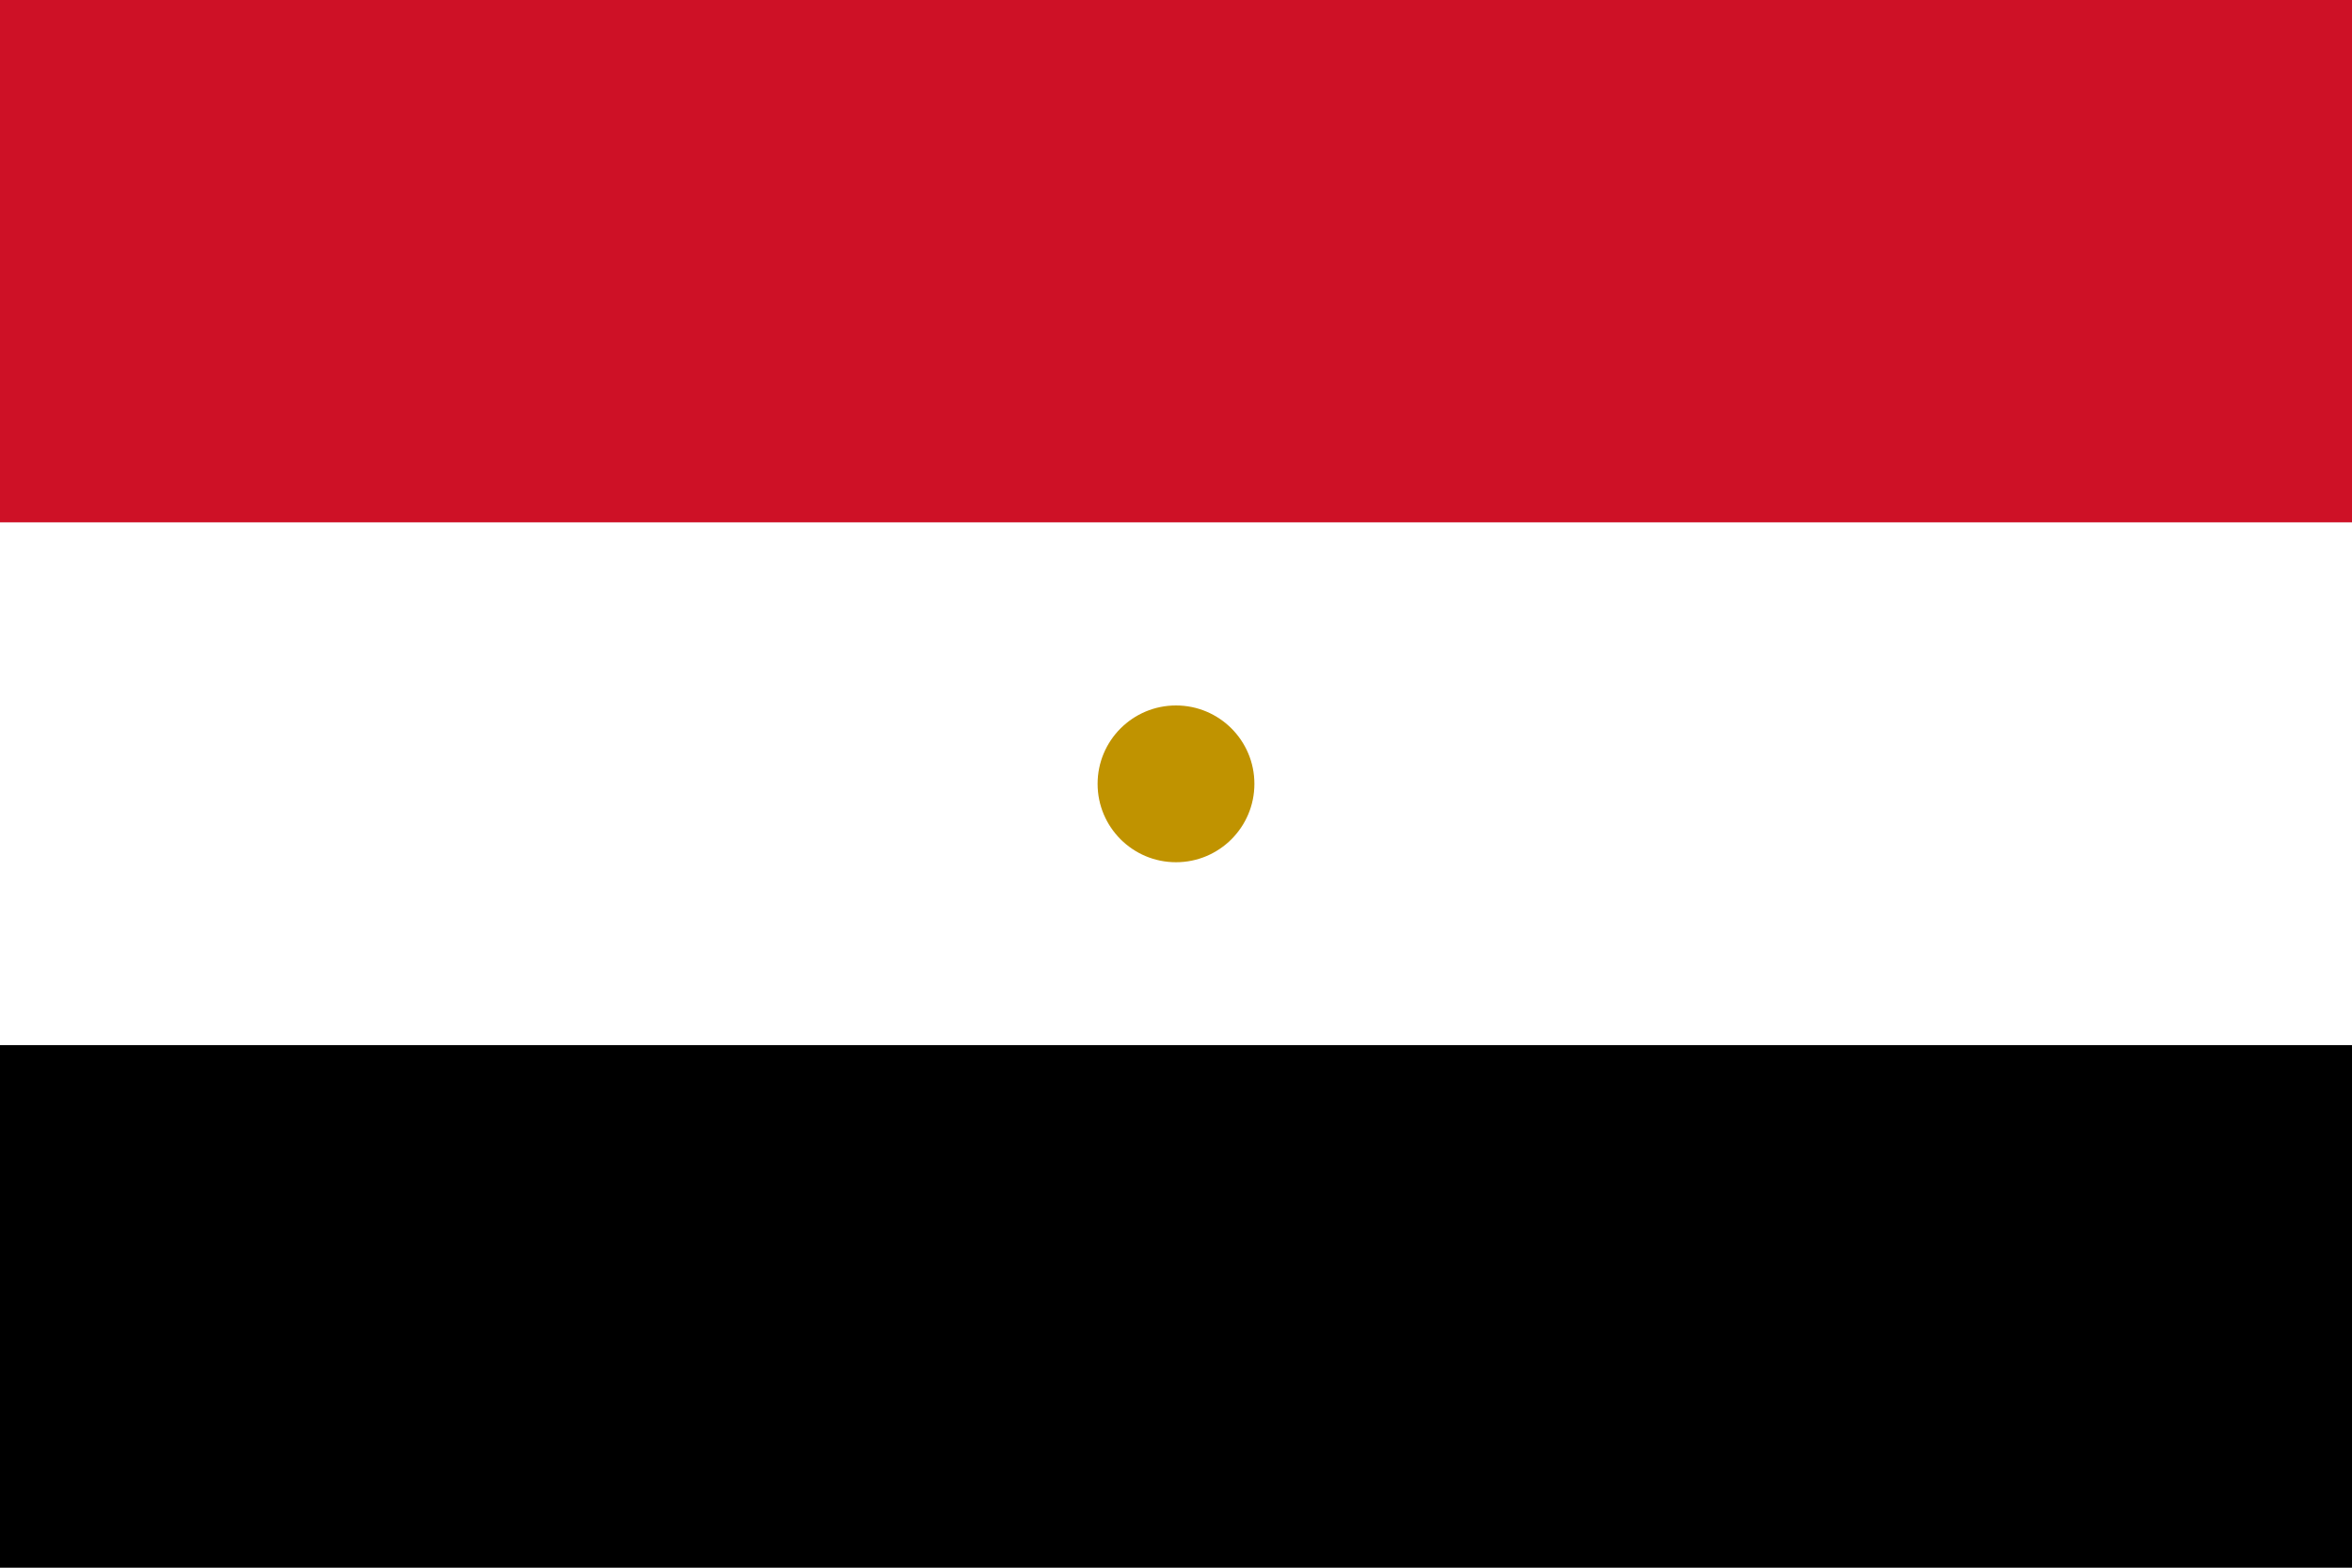
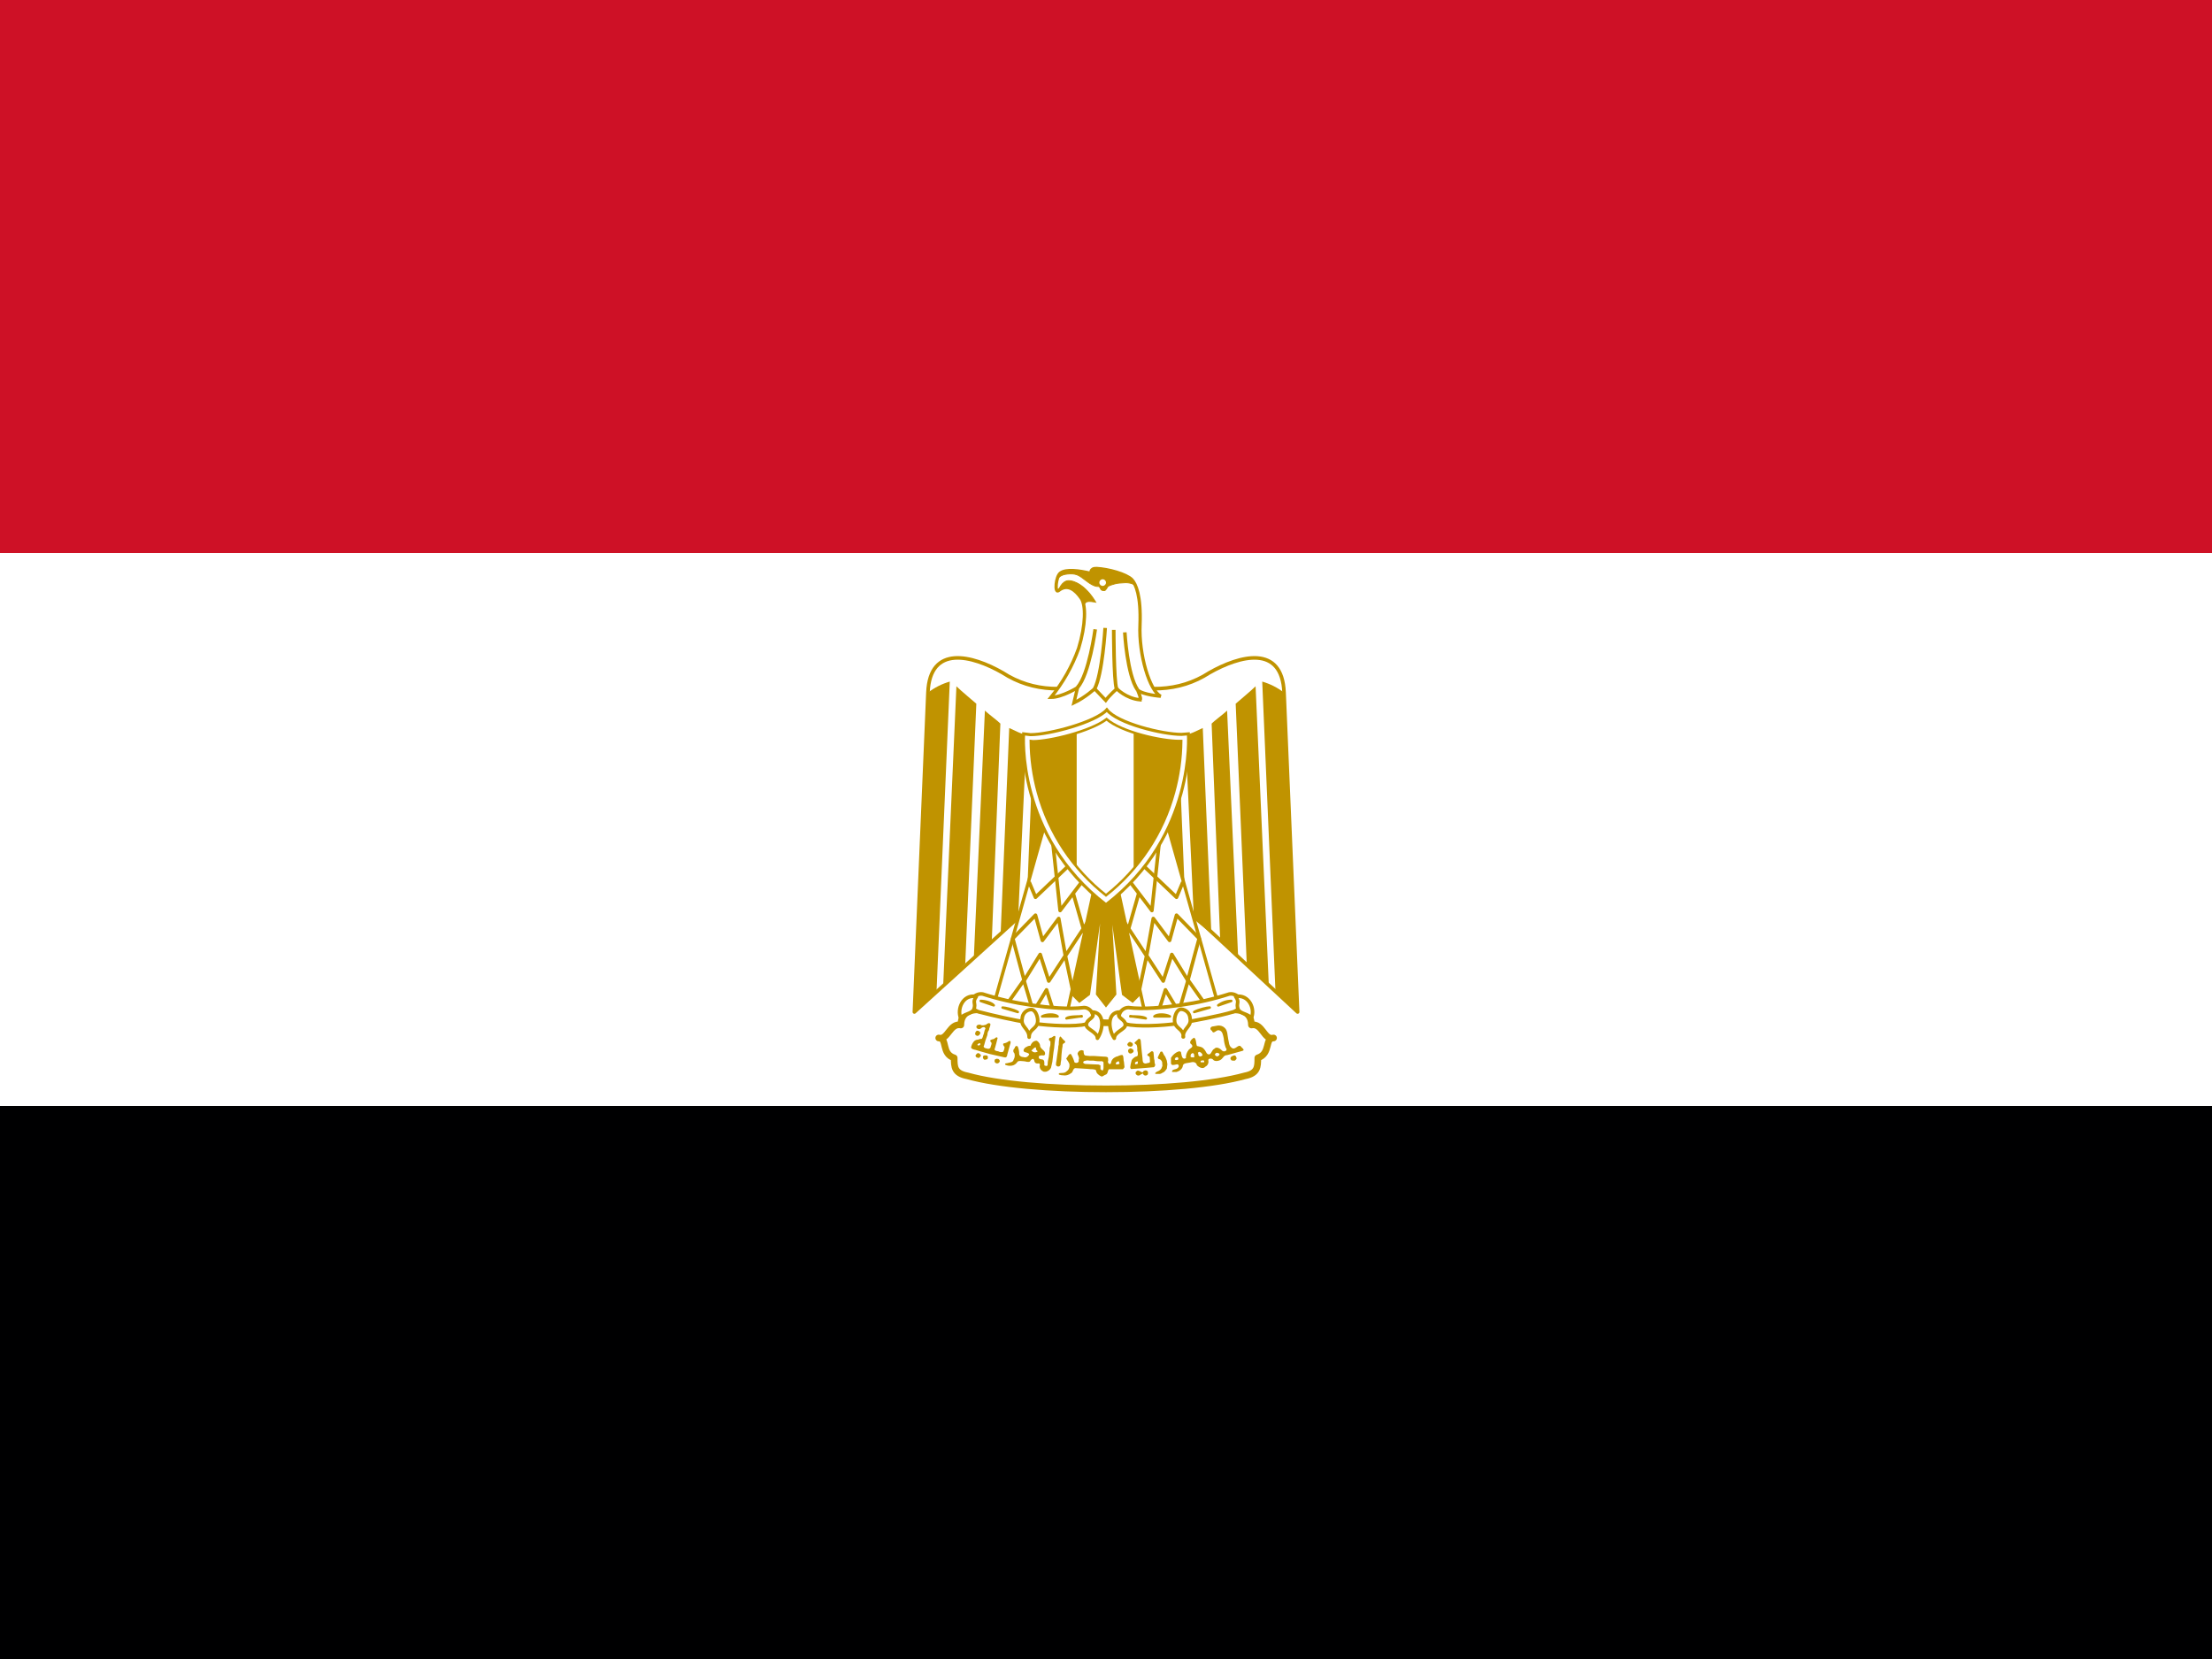
- <svg xmlns="http://www.w3.org/2000/svg" viewBox="0 0 300 200" role="img">
-   <rect x="0" y="0.0" width="300" height="66.667" fill="#ce1126" />
-   <rect x="0" y="66.667" width="300" height="66.667" fill="#fff" />
-   <rect x="0" y="133.333" width="300" height="66.667" fill="#000" />
-   <circle cx="150" cy="100" r="10" fill="#c09300" />
+ <svg xmlns="http://www.w3.org/2000/svg" xmlns:xlink="http://www.w3.org/1999/xlink" id="flag-icons-eg" viewBox="0 0 640 480">
+   <path fill="#000001" d="M0 320h640v160H0z" />
+   <path fill="#fff" d="M0 160h640v160H0z" />
+   <path fill="#ce1126" d="M0 0h640v160H0z" />
+   <g fill="#fff" stroke="#c09300" transform="translate(-40)scale(.8)">
+     <path stroke-linejoin="round" stroke-width="1.3" d="m450.8 302.4 68.5 63.6-4.9-115.5c-.7-17.5-15.9-13.5-27-7.2-11.1 7.2-24 7.2-37.4 2.5-13.5 4.7-26.3 4.7-37.4-2.5-11-6.3-26.3-10.3-27 7.2L380.7 366z" />
+     <path id="eg-a" fill="#c09300" stroke="none" d="m393.5 246.5-4.8 112.3-8 7.2 4.9-115.5a24 24 0 0 1 7.9-4m9.6 8-4 94-8 8.2 4.8-108.5c1.6 1.6 6.3 5.5 7.2 6.3m8.7 7.2-3.1 78.4-6.5 6.3 4-89.4c1.6 1.5 4.8 3.8 5.6 4.7m9.5 4-3.1 66.8-6.3 5.1 3.1-74.3c1.6.7 4.7 2.4 6.3 2.4m8.8 0-2.3 55.7-6.5 6.3 2.5-61.3c1.5 0 5.6 0 6.3-.7" />
+     <use xlink:href="#eg-a" width="100%" height="100%" transform="matrix(-1 0 0 1 900 0)" />
+     <path fill="#c09300" stroke-width="1.1" d="m453.2 315 9.6 43.8-3.2 3.2-3.3-2.5-5.4-39 2.3 39-3.2 4-3.1-4 2.3-39-5.5 39-3.3 2.5-3.2-3.2 9.6-43.7h6.4z" />
+     <g id="eg-b" fill="none" stroke-linejoin="round" stroke-width="1.3">
+       <path fill="#fff" stroke-width="1.2" d="m428.5 295.8-19.1 67.7 26.3 4 11.1-50.9z" />
+       <path d="m422.2 319 2.3 5.5 12.4-11.8" />
+       <path d="m430.8 305 2.6 24.3 7.9-10.4m-3.2 4 4.3 15m1.7-5.5-8.7 13.2m2.7 13.2-2.8-13.2-2.4-13.4-5.9 7.9-2.5-9.1-8.2 8.4 4.1 15.2 5.8-9.4 3.1 9.6 6-9.2" />
+       <path d="m415 362 5.3-7.5 3.4 11.5 4.8-8 3.1 9.6" />
+     </g>
+     <use xlink:href="#eg-b" width="100%" height="100%" transform="matrix(-1 0 0 1 900 0)" />
+     <g stroke-linecap="round" stroke-linejoin="round" stroke-width="1.3">
+       <path stroke-width="2.4" d="M450 393.8c20 0 39-1.6 50.2-4.7 4.7-.9 4.7-3.3 4.7-6.5 4.8-1.6 2.4-7.2 5.7-7.2-3.4 1-4-5.5-8-4.7 0-5.6-5.7-6.3-10.4-4.7-9.5 3.1-26.3 3.9-42.2 3.9-16-.8-32.6-.8-42.2-4-4.7-1.5-10.3-.8-10.3 4.8-4-.8-4.7 5.6-8 4.7 3.3 0 .8 5.7 5.6 7.2 0 3.2 0 5.6 4.8 6.5 11 3.1 30.2 4.7 50.1 4.7" />
+       <path d="M422.9 363.5c6.4.9 13.6 1.6 19.2.9 3.2 0 5.5 5.5-.9 6.3-5.5.7-14.3 0-19-.8a231 231 0 0 1-18.4-4c-5.6-2.4-1.6-7 1.6-6.4a105 105 0 0 0 17.5 4m54.2 0c-6.4.9-13.6 1.6-19 .9-3.4 0-5.7 5.5.7 6.3 5.6.7 14.3 0 19-.8 4-.8 12.8-2.3 18.4-4 5.6-2.4 1.6-7-1.6-6.4a105 105 0 0 1-17.5 4" />
+       <path d="M403 360.4c-4.8-.9-7 4.7-5.5 7.9.7-1.6 4-1.6 4.7-3.2.9-2.4-.7-2.4.9-4.7zm19.2 14.7c0-3.2 3.1-2.8 3.1-6 0-1.5-.8-4-2.4-4a3.4 3.4 0 0 0-3.2 3.2c-.7 3.1 2.5 3.6 2.5 6.8m22.7-9.1c4.7 0 4.2 6.3 2 9.5 0-2.3-4-3.2-4-4.8 0-2.4 3.6-2.4 2-4.7m52-5.6c4.9-.9 7.2 4.7 5.6 7.9-.7-1.6-4-1.6-4.7-3.2-.9-2.4.7-2.4-.9-4.7M478 375c0-3.2-3.2-2.8-3.2-6 0-1.5.8-4 2.4-4a3.4 3.4 0 0 1 3.2 3.2c.7 3.1-2.5 3.6-2.5 6.8zm-23-9c-4.7 0-4.2 6.3-2 9.5 0-2.3 4-3.2 4-4.8 0-2.4-3.6-2.4-2-4.7" />
+       <path stroke-width=".9" d="M404.7 362c1.6 0 4 .7 4.7 1.6zm7.9 2.4c.8 0 4 .7 5.5 1.6zm28.6 3.2c-1.5 0-4.7 0-5.5.7l5.5-.8zm-8.7 0c-.9-.9-4-.9-5.6 0zm62.8-5.6a8 8 0 0 0-4.7 1.6zm-7.8 2.4c-1 0-4 .7-5.6 1.6zm-28.7 3.2c1.5 0 4.7 0 5.6.7l-5.6-.8zm8.7 0c.9-.9 4-.9 5.6 0z" />
+       <g fill="#c09300" stroke="none">
+         <path d="M403.3 374.6q-.8-.3-.6-1 .3-1 1-.8c.4 0 .9.6.9.8l-.4.7-.2.1q-.1.3-.7.2m55 3.9q-.4-.2-.6-.7c0-.4.6-1 1-1l.8.4q.5.6-.1 1.2-.5.3-1.1 0zm.3 2.5q-.5-.2-.6-.8t.5-.9l.4-.2.4.2q.6.2.7.8 0 .5-.7.8-.4.3-.7 0z" />
+         <path d="M407.8 370q-.7.1-1.2.6c-.6.1-1.4.5-2 0-.6-.1-1.4 0-1.5.8.1.7 1 1 1.6.6.4-.5 1.5-.9 1.7 0-.5.8-.4 1.7-.8 2.4q-.1.7-.5 1.3-.8 0-1.4.3a2 2 0 0 0-1.6.8q-.7.9-.9 2c.1.6 1 .8 1.6.9l2 .6 3.2.9 4.8 1.1.5.1c.7.2 1-.5 1-1l1-3.6c.2-.5.5-1.5-.4-1.3q-.7.6-1.6.8c-.9 0-.4 1 0 1.3q0 1-.5 1.8-.9.3-1.8-.2c-.5 0-1.7-.3-1.2-1l.5-1.8.5-2c-.4-.7-1 .3-1.5.4s-1.6.3-1 1c.6.4.2 1.1 0 1.7 0 .7-.8 1-1.4.7-.6 0-1.5-.5-1-1.1l.5-1.8.7-2q0-1 .6-1.8c0-.7.5-1.3.5-2q0-.4-.4-.4zm-3.7 7.3h.3q.3.3 0 .6l-.3.2q-.7 0-.6-.3l.3-.3zm-1 5q-.7-.5.3-1.3.4-.3.9.1.9.6 0 1.3-.2.3-.5.2t-.7-.2zm3 1a1 1 0 0 1-.6-1.1q.1-.6.9-.5.9-.1.9.7 0 .5-.3.7zm89.2 0q-.3-.1-.3-.5 0-.6.8-.9.9-.5 1.2.2.5.8-.1 1.2-.2.4-.8.3-.7 0-.8-.2zm-85 1.2q-.6-.1-.6-.8 0-.4.2-.6l.6-.2.6.1q.8.6.3 1.2t-1.2.3zm21.8 1-.2-.3q0-.9.2-1.7l.2-1.5.4-2.8q0-.8.2-1.4 0-1.2.2-2.2c0-.3.3-1 .6-.6q.6.8 1.4 1.5c.4.3 0 .7-.3.8q-.6.3-.5 1l-.2 1.2-.2 2-.1 1.8-.2 1.2q.1.7-.4 1.1-.6.3-1-.1zm29.7-9.8-1.3 1.2c-.6.5.5.7.6 1.1q.3.9.2 1.8.3.9.2 1.7c0 .7-.8.5-1.2.9q-.6.4-1 1l-.4 1.6c0 .5-.3 1 0 1.4l.1.2h.5l1.5-.1 3.7-.3 2.2-.2c.6.1.9-.5.9-1-.4-.7-.1-1.4-.4-2l-.2-2.2c0-.6-.7-.8-1-.4l-1.2.9c-.3.6.6.6.8 1l.1 1.5c.1.6-.5.6-1 .7q-.9.4-1.5-.3-.2-.7-.2-1.5l-.3-2.7-.3-3.2c0-.5-.1-1.2-.8-1.1m-.6 8.2h.3v.8l-.3.1-.4.1h-.2q-.3-.3.1-.8zm-30-9.2c-.3 0-.8.7-1.2.6-.9.1-.8 1-.1 1.3v.8c.1.8-.4 1.5-.3 2.3l-.3 2.6q-.4 1.4-.4 2.7c-.1.8-.7.5-1.2.3v-1q0-1.2-1.2-1.2-1-.1-.8-1.1.6-.4 1.5-.3c1 .2.9-1.1.4-1.6s-1.2-1-1.4-1.6q0-1.3-1.2-2.1c-1.1-.1-2 .8-2.3 1.8q-.8 0-1.4.4c-.7.2-1.7 1.4-.7 1.9.5.1 2.2.5 1.4 1.2q-.7 1-1.9.6c-.7 0-1.5-.4-1.5-1.2q0-1.2-.4-2.3c-.2-.8-1.1-.6-1.2.2q-1 1-.1 2 .3 1.2-.3 2.2c-.2 1-1.2 1-1.9 1.2-.3.2-1.6 0-1.1.7a4 4 0 0 0 2.4.3q1.2-.2 2-1.4c.5-.5 1.4-.2 2.2-.2.7 0 1.5.5 2.3.1.2-.5 1.2-1.5 1.5-.5q.2 1.4 1.5 1.2c.9 0 .5.6.5 1.2q.2 1.3 1.5 1.8h.8q1.2-.3 1.8-1.4l.5-2.2.4-3.4q.3-1.5.4-3.2l.3-2.3q0-.6-.5-.4m-6.7 4.1q.2 0 .2.5t.5.8v.3l-.8.2q-.7 0-1.2-.5l-.2-.2.3-.2.5-.5q.4-.4.7-.4m66-7.9-1.7.3c-1 0-1.5 1-.5 1.6.6 1.5 1.5-.4 2.5-.2 1.4.2 1.5 1.8 1.8 3q.1 1.6.7 3.3c1 1.1-.7 1.8-1.4 1-.6-.7-2-1.5-2.7-.6-.9.4-1 1.6-1.7 2-1.2.3-1.3-1.2-2-1.8-.6-.9-1.7-1-2.6-1.2-.4-.9-.2-2.4-1-3-.8.3-2.2 1.7-1 2.4 1 1-.5 1.4-1 2q-1.1 1.4-1 3c-1.3.7-1.5-.8-1.7-1.7 0-1.1-1-.8-1.7-.4q-1.3.8-2 2v2c.2.9 1.2.5 1.8.4 1-.4 1.4.7.6 1.3-.6.6-2.2.3-2 1.4h1.6c1-.3 2.2-1.1 2.3-2.3.2-1 1.7-.9 2.5-1.1 1-.3 2.3-.4 2.6 1 .7.7 2.2 1.5 3 .5a2 2 0 0 0 1.1-2.3c-.1-.8 1.3-.8 1.7-.3.5.8 2.1.6 2.9 0s1-1.6 2.2-1.6l5.4-1.5c1.4-.3-.2-1.2-.6-1.8-1-.5-2 1.7-3.2.6-1-.7-.9-2-1.2-3.1-.3-1.4-.2-3-1.2-4q-1-1-2.5-.9m-6.8 9.5.5.2q.6.4.7 1 0 .2-.3.3l-.5.2q-.5-.1-.7-.5v-.4q-.3-.5 0-.6zm6.5.4q.5 0 .8.3.2.5-.4.8l-.5.2-.4-.3q-.3-.1-.3-.4.1-.5.8-.7zm-9 0q.3 0 .4.2.3.2.3.6v.6q.2.3-.6.2c-.8-.1-.7 0-.7-.6q0-.5.3-.7t.4-.2zm-5.4 1.5.4.4q0 .4-.2.6-.6.2-1 0v-.1q-.3-.2 0-.3v-.1l.2-.3zm9.2 1.2.5.1v.6h-1.2l-.1-.2q0-.3.2-.4zm-17.1 4.8q-.3 0-.1-.2.3-.4.8-.6a3 3 0 0 0 1.4-1l.4-1-.1-1.4a2 2 0 0 0-.8-1q-.6 0-.8-.6l.4-.9.6-1.2q.6-.3.8.2l.5 1q.4.4.6 1l.4 1 .2 1.3-.2 1.6-.6.8q-.4.5-1 .7-.4.3-.9.4H468zm-6.9.4q-.3-.2-.3-.6c0-.4 0-.3.3-.6q.4-.6 1.4 0t1 .1q.2-.4 1-.5l.5.2q.3.2.3.7c0 .5 0 .5-.3.8q-.3.2-.7.2a1 1 0 0 1-.8-.6q0-.4-.2-.1l-.2.1q-.4.1-.8.5l-.5.1q-.4 0-.7-.3m-19.8-8.9q-1.2.1-1.5 1.3c.2.7.8 1.5.4 2.2.3 1-.8 1.4-1.5.9q-.4-1.5-1.3-3c-.8-.2-1.1 1.1-1.7 1.6.3.7 1.1 1.4 1.2 2.3q.1 1.6-1.1 2.4c-.7.7-1.7.5-2.5.6-1 .6.7.8 1.2.8q1.6.3 3-.8c.7-.3.6-1.7 1.5-1.8l4.8.3c.8.2 2.1-.1 2.7.5 0 1 1 1.8 1.9 2.2.5.2 1-.5 1.5-.6 1-.3.7-1.5 1.3-2h5c.2 0 .3-.5.6-.7l-.2-1.9c-.3-.8 0-1.8-.5-2.5-.9-.2-1.6.5-2.4.6q-1.6.7-1.8 2.3c-.5.9-1.4-.2-1-1l-.1-1c-.5-.5-1.4-.3-2.1-.4l-3-.2q-1.5.1-2.7-.1c-1 0-1-1-1-1.8zm2 3.7 1 .1h1.3q1.5.3 3 .2.3 0 .6.4v2q0 .5-.2.8l-.2.2-.7-.5v-1.4l-.7-.3-2.6-.1-2-.1q-.5 0-.9-.4-.2-.4.4-.7zm11.3.3q.2 0 .2.3l.2.5q0 .2-.2.2-.8.3-1.2 0l.2-.6z" />
+       </g>
+     </g>
+     <path stroke-width="1.1" d="M450 327.2c32.6-25 29.8-61.8 29.8-61.8l-2.5.2c-6.9 0-23.2-4-27-8.9-4 4.5-20.8 9-27.6 9l-2.5-.3s-2.9 36.7 29.8 61.8z" />
+     <path stroke-width=".9" d="M477.2 268h-.8c-6.2 0-20.6-3.1-26.2-7.9-5.8 4.4-20.5 8-26.6 8l-.8-.1a73 73 0 0 0 2.6 18.7 71 71 0 0 0 24.6 37.1 71 71 0 0 0 24.6-37.2 73 73 0 0 0 2.6-18.6z" />
+     <path fill="#c09300" stroke="none" d="M439.4 265a62 62 0 0 1-16.6 3l.1 4.1a73 73 0 0 0 2.5 14.5 71 71 0 0 0 14 26.8zm20.6 0v49.2a71 71 0 0 0 14.6-27.6 73 73 0 0 0 2.5-14.5l.1-4h-.8c-3.8 0-10.4-1.2-16.4-3.2z" />
+     <g stroke-width="1.3">
+       <path stroke-width="1.2" d="M462.3 253c.7.1-.9-3.5-.9-3.5 1.8 1.8 8.4 2.3 8.4 2.3-4-1.8-8-15.1-7.5-25.8.4-10.6-1.5-14.8-3-16.4-2-2-8.5-3.8-12.7-4-2.5-.1-2 1.8-2 1.8-4.5-1.1-9-1.6-11-.2-1.8 1.2-2.2 7.5-.8 6.4 3.3-2.7 6.2-.2 8.2 2.7 1.8 2.5 1.7 9.7-.9 18.2a60 60 0 0 1-10 17.7c4 0 9.6-3.5 9.6-3.5l-1.3 5.5c4.2-2 7.5-5.1 7.5-5.1l4 4.2c1.3-1.8 4-4.2 4-4.2s3.3 3.5 8.4 4z" />
+       <path fill="none" d="M446.1 227.6s-2.2 16.4-6.4 21m10-21.5s-1 16.7-3.8 22m6.9-21.3s0 18.2 1 21.3m3-20.4s.8 15.3 4.6 20.8" />
+       <path fill="#c09300" stroke-width=".3" d="M442 219.6a8 8 0 0 0-1-3.3c-2-3-4.9-5.4-8.2-2.7 0 0 1.1-3.5 3.6-3.6 1.8-.1 6.1 1.4 9.9 7.8 0 0-2.8-.6-3.5 0-1.2 1-.7 1.8-.7 1.8z" />
+       <path fill="#c09300" stroke-width=".3" d="M432.4 209.3q.4-1.6 1.3-2.1c2-1.4 6.4-1 10.9.2 0 0-.4-1.9 2-1.8 4.2.2 10.6 2 12.6 4a8 8 0 0 1 1.5 2.4c-1-1.4-3.8-1.3-4.5-1.2-1 .1-1.7 0-3.1.4q-1.2.3-2.3.8c-.4.4-.8 1.6-1.4 1.6-1 0-1-.2-1.3-.5q-.4-1-.9-1-1.6.2-5-2.5c-2.3-1.8-3.2-2.2-6-2-3 .2-3.8 1.9-3.8 1.9z" />
+       <circle cx="448.8" cy="210.7" r="1.2" stroke="none" />
+     </g>
+   </g>
</svg>
